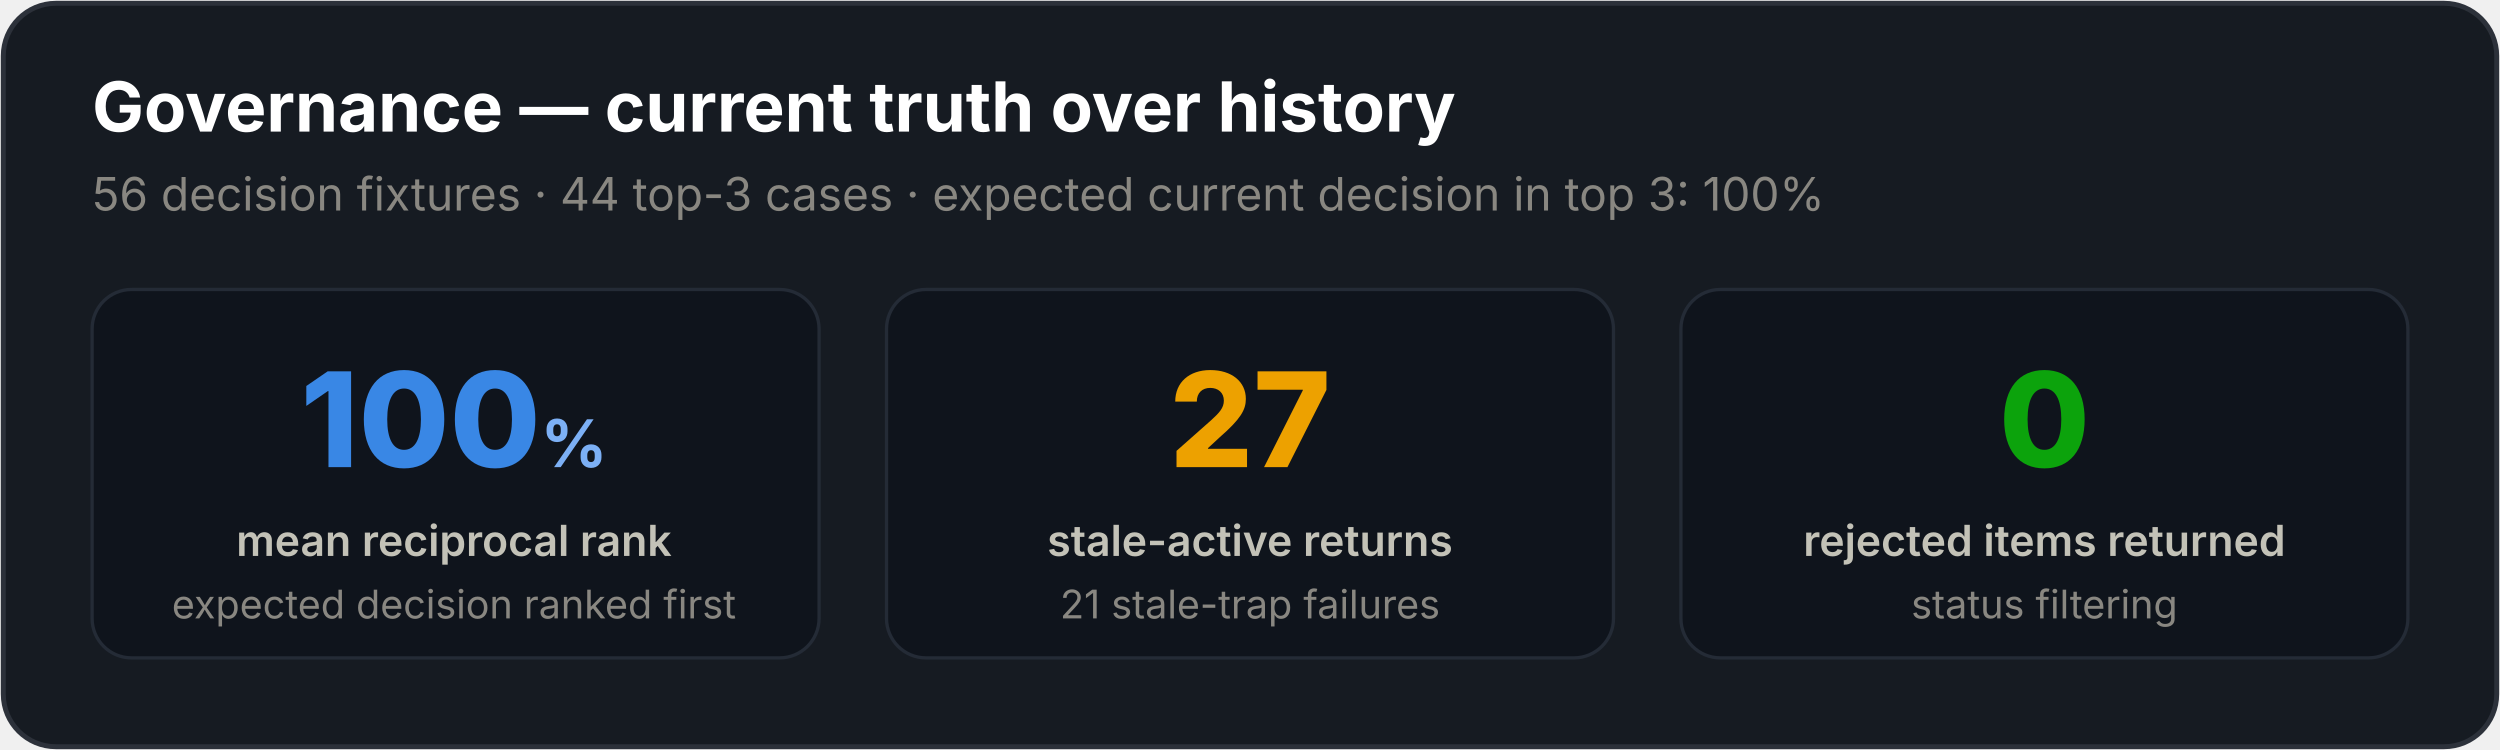
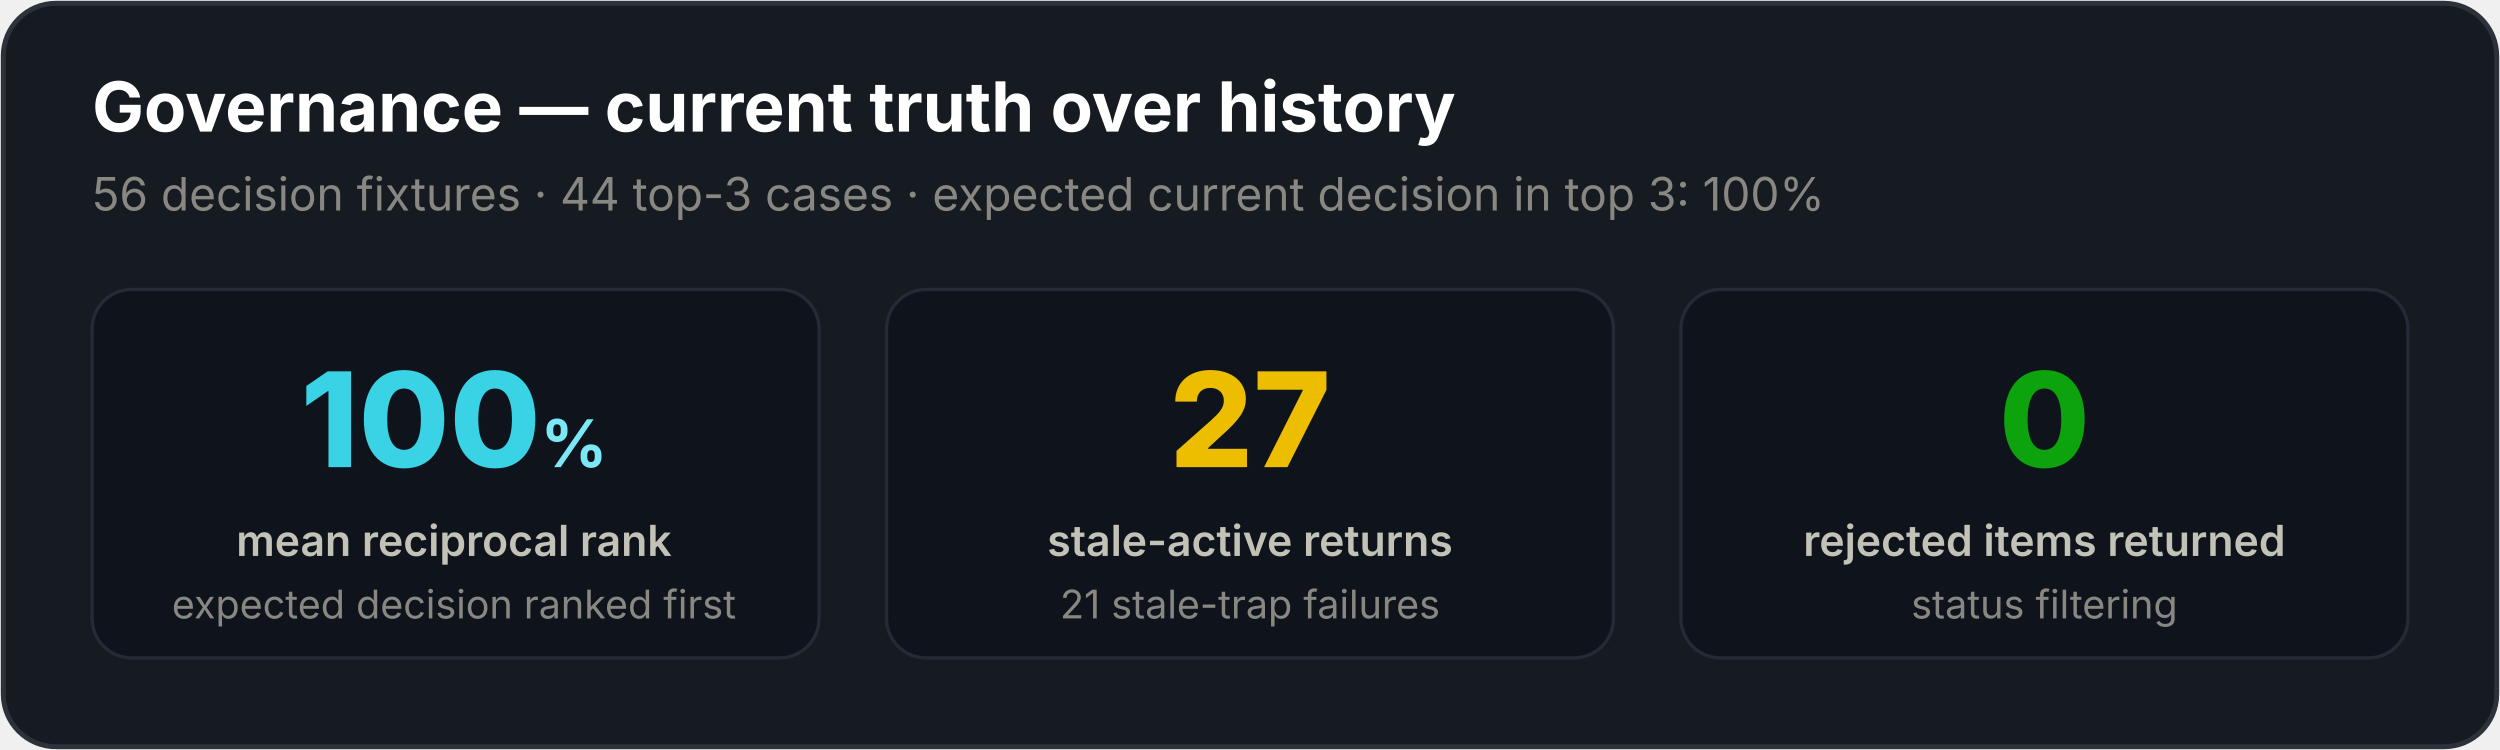
<svg xmlns="http://www.w3.org/2000/svg" width="760" height="228" viewBox="0 0 760 228" fill="none" font-family="system-ui, -apple-system, 'Segoe UI', sans-serif" role="img" aria-labelledby="governance-title governance-desc">
  <rect x="1" y="1" width="758" height="226" rx="16" fill="#161b22" stroke="#2c313a" stroke-width="1.5" />
  <text x="28" y="40" font-size="21" font-weight="700" fill="#ffffff">Governance — current truth over history</text>
  <text x="28" y="64" font-size="14" fill="#898781">56 decision fixtures · 44 top-3 cases · expected current decision in top 3: 100%</text>
  <g>
    <rect x="28" y="88" width="221" height="112" rx="12" fill="#0f141c" stroke="#242b36" />
    <rect x="269.5" y="88" width="221" height="112" rx="12" fill="#0f141c" stroke="#242b36" />
    <rect x="511" y="88" width="221" height="112" rx="12" fill="#0f141c" stroke="#242b36" />
  </g>
  <g text-anchor="middle">
-     <text x="138" y="142" font-size="40" font-weight="800" fill="#3987e5">100<tspan font-size="20" font-weight="700" fill="#7cb0f5">%</tspan>
+     <text x="138" y="142" font-size="40" font-weight="800" fill="#39d3e5">100<tspan font-size="20" font-weight="700" fill="#7ce8f5">%</tspan>
    </text>
    <text x="138" y="169" font-size="13" font-weight="600" fill="#c3c2b7">mean reciprocal rank</text>
    <text x="138" y="188" font-size="12" fill="#898781">expected decision ranked first</text>
-     <text x="380" y="142" font-size="40" font-weight="800" fill="#eda100">27</text>
+     <text x="380" y="142" font-size="40" font-weight="800" fill="#edbd00">27</text>
    <text x="380" y="169" font-size="13" font-weight="600" fill="#c3c2b7">stale-active returns</text>
    <text x="380" y="188" font-size="12" fill="#898781">21 stale-trap failures</text>
    <text x="621.5" y="142" font-size="40" font-weight="800" fill="#0ca30c">0</text>
    <text x="621.5" y="169" font-size="13" font-weight="600" fill="#c3c2b7">rejected items returned</text>
    <text x="621.5" y="188" font-size="12" fill="#898781">status filtering</text>
  </g>
</svg>
